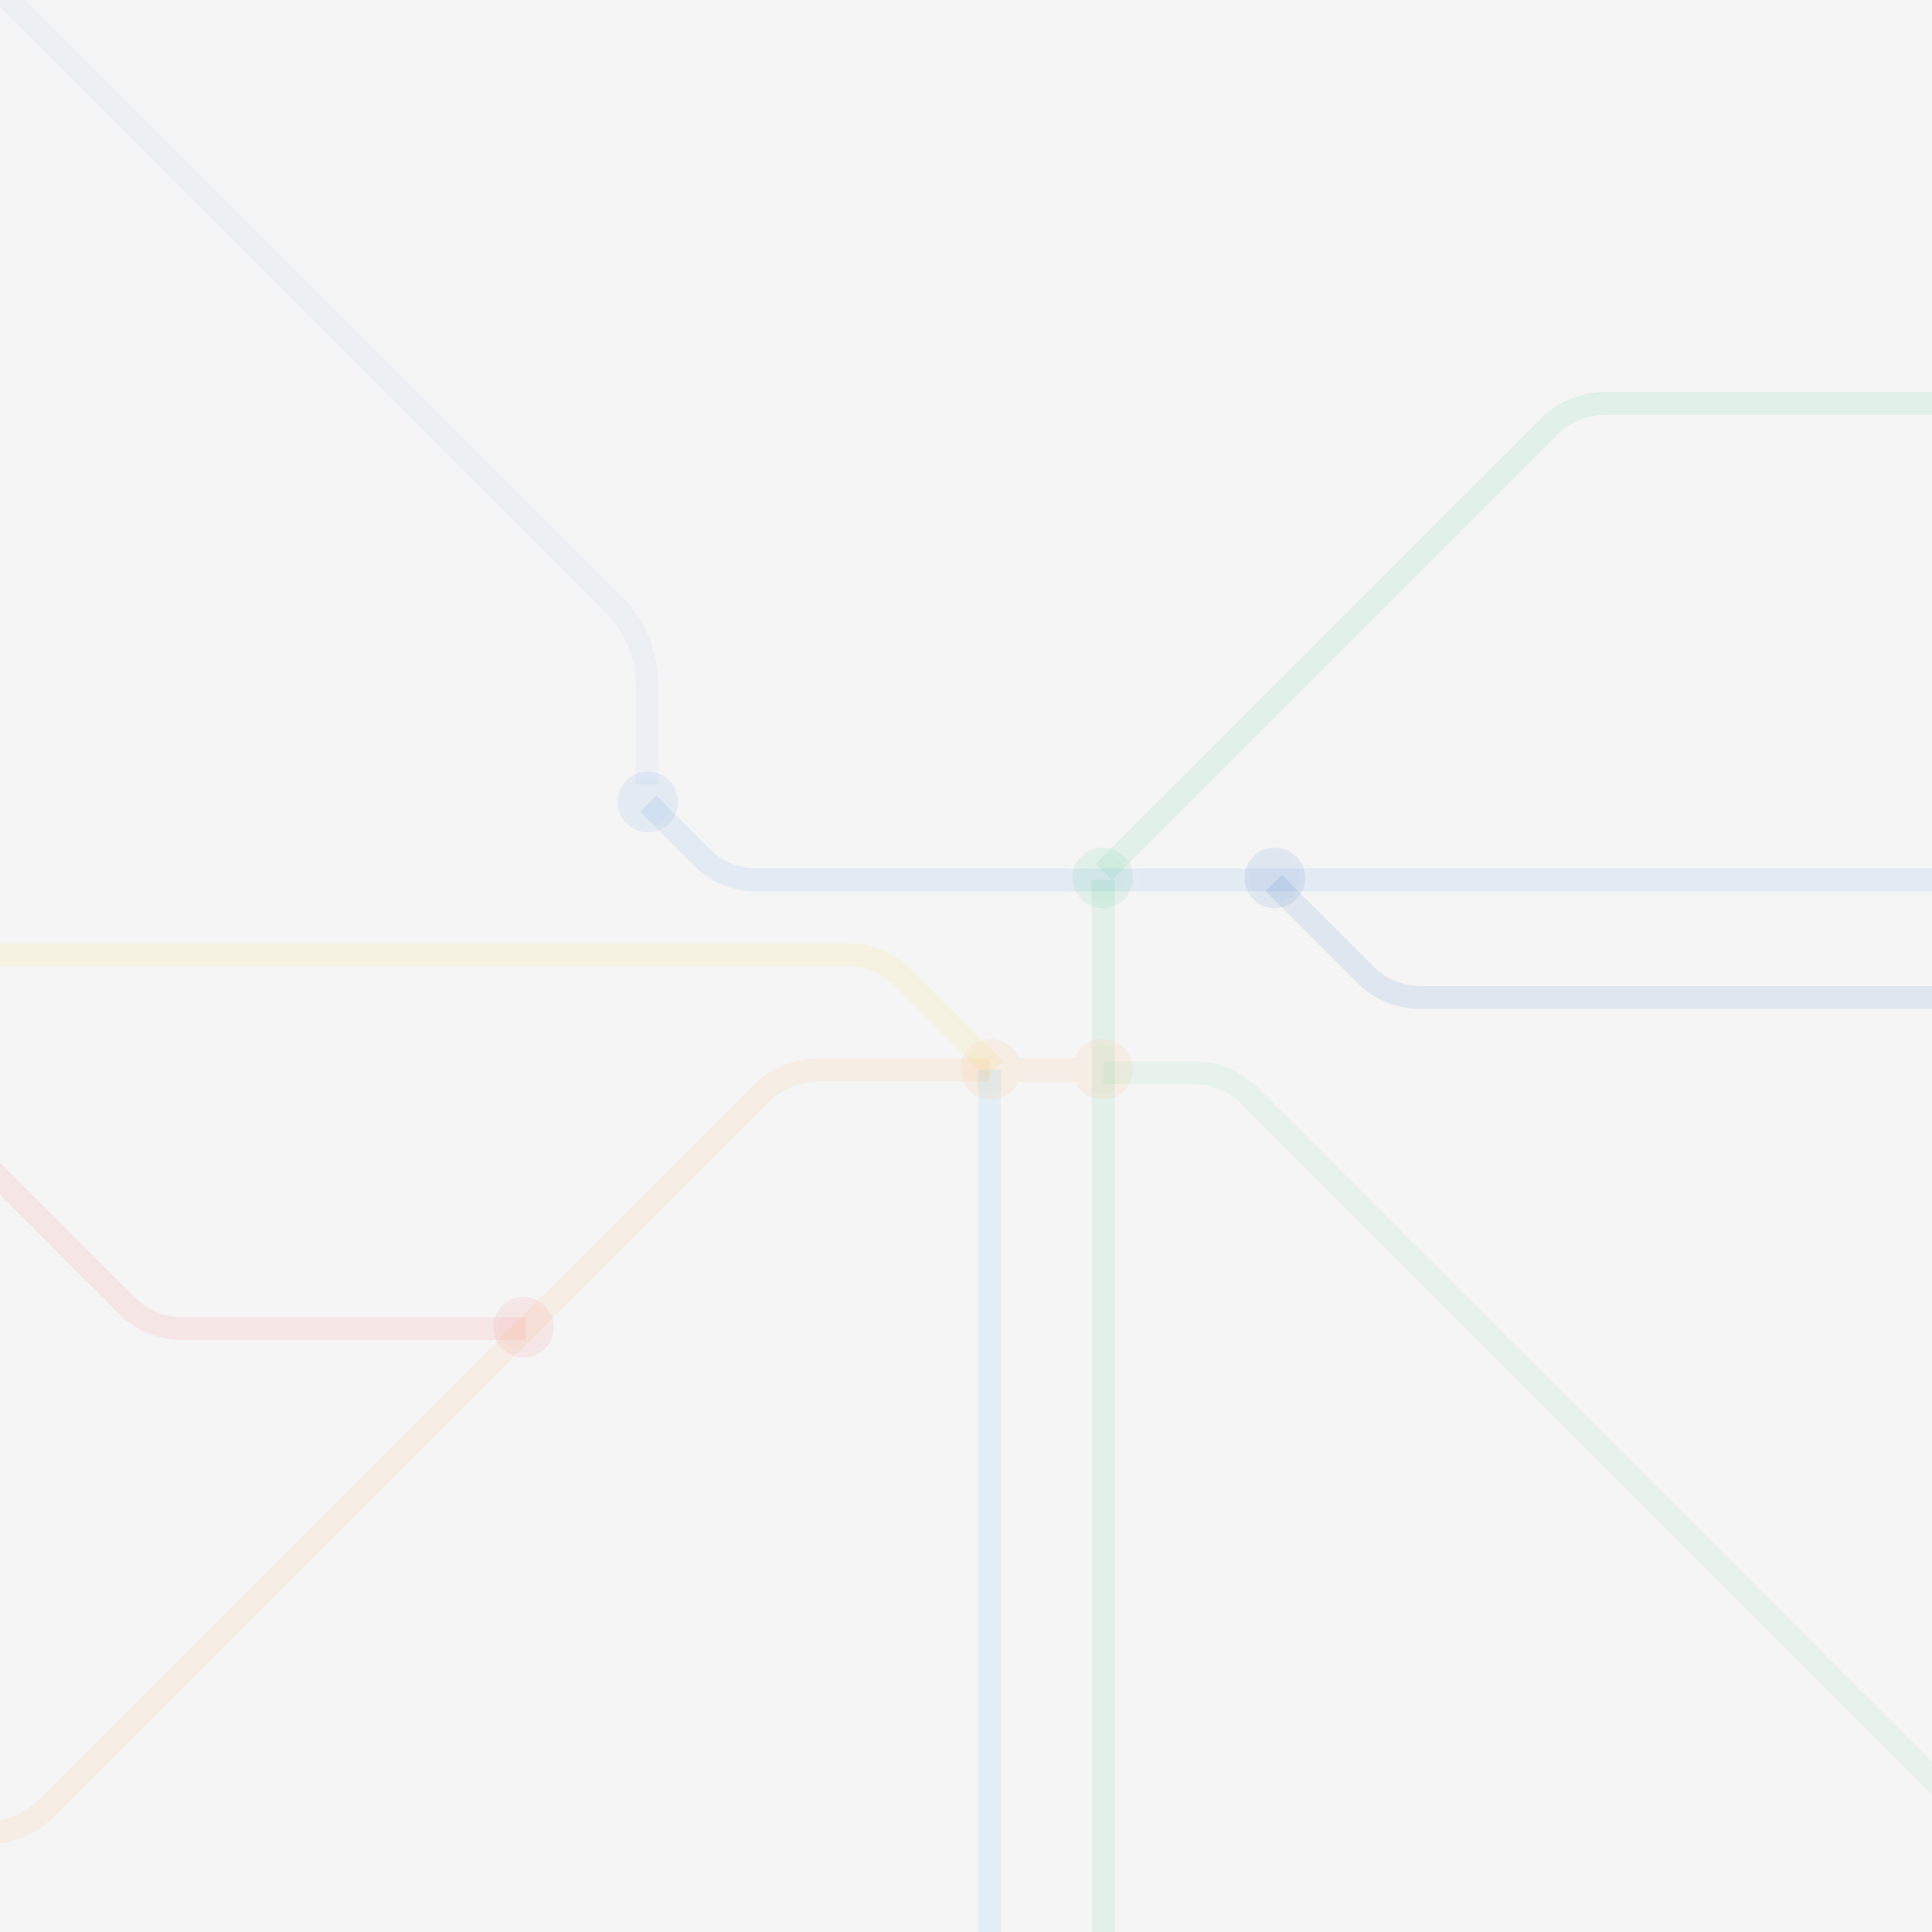
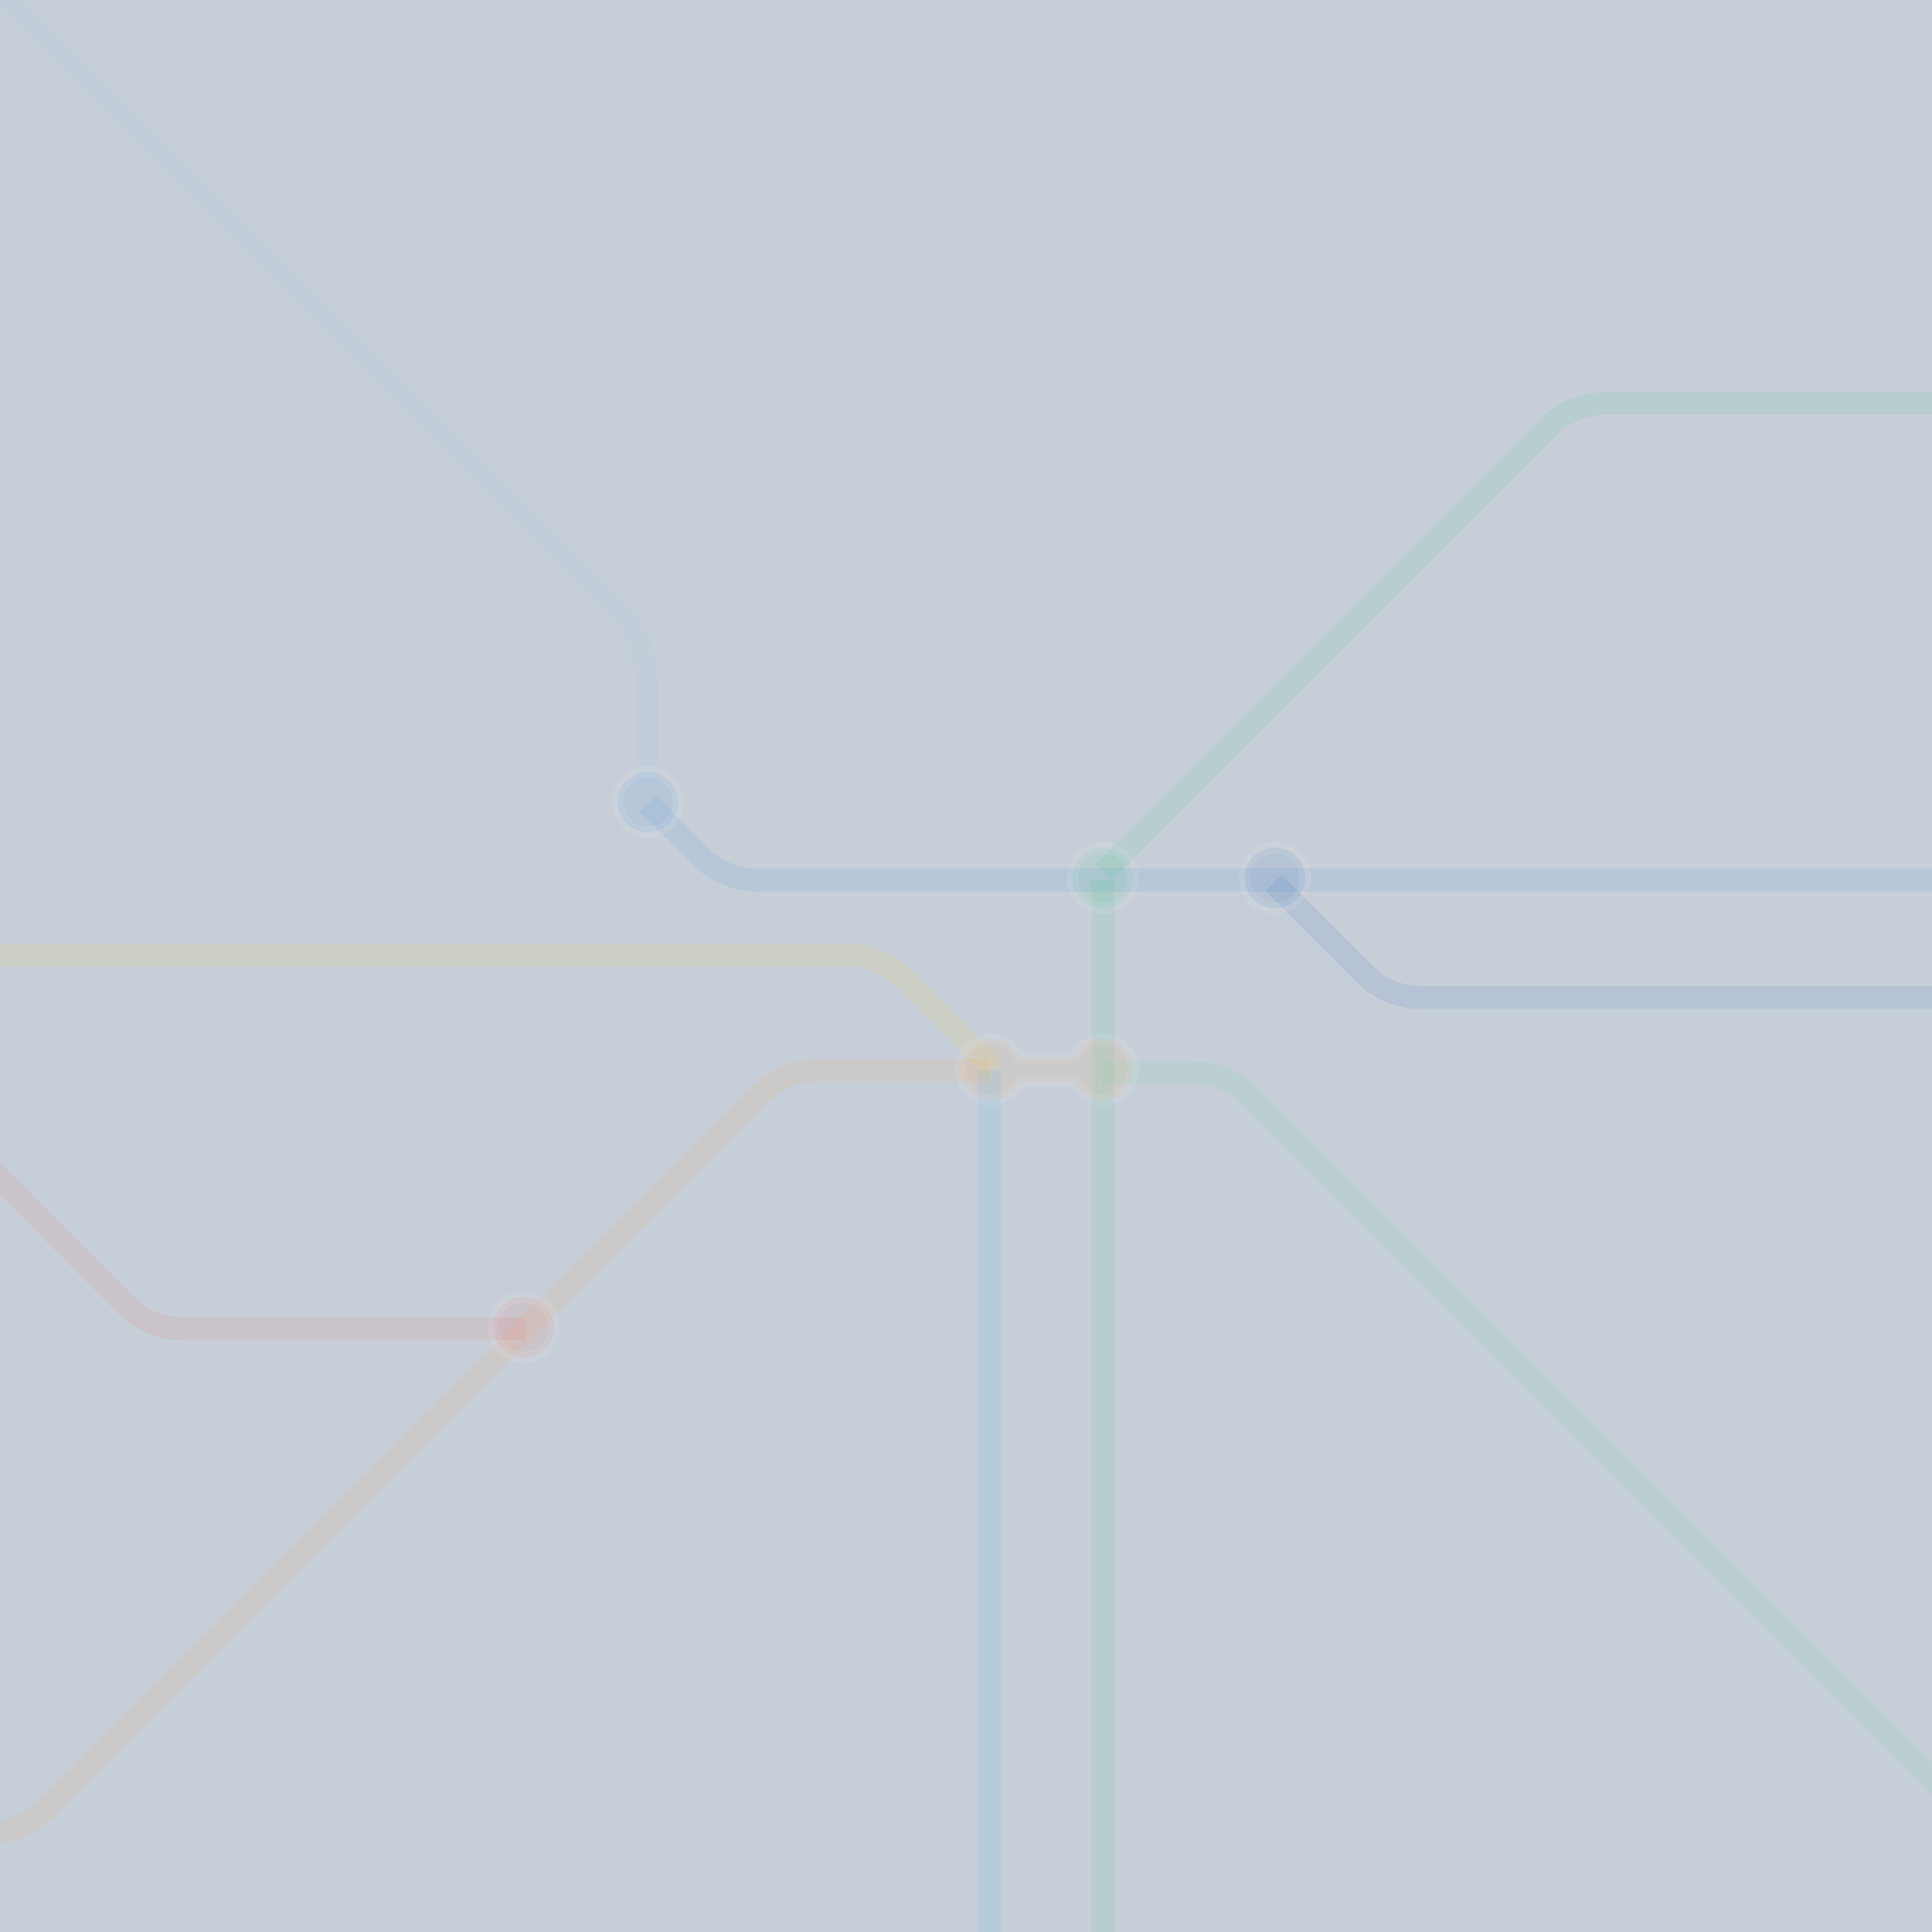
<svg xmlns="http://www.w3.org/2000/svg" version="1.1" width="4096.00" height="4096.00" viewBox="0 0 4096.0 4096.0">
  <rect x="0" y="0" width="4096.00" height="4096.00" fill="#ffffff" />
  <g id="document" transform="scale(1.0 1.0) translate(2048.0 2048.0)">
    <path d="M-657.096,-383.629 C-657.073,-493.804 -656.917,-657.827 -657.096,-767.965 C-657.113,-794.573 -666.968,-817.724 -686.655,-837.411 C-757.995,-908.877 -2129.11,-2154.63 -2129.11,-2154.63 L-2129.11,-2105.76 C-2129.11,-2105.76 -761.539,-855.597 -707.654,-801.753 C-700.382,-794.476 -696.752,-783.458 -696.775,-768.701 C-696.913,-659.351 -697.115,-495.542 -696.919,-385.036 L-678.589,-401.428 C-677.548,-402.347 -676.536,-402.329 -675.54,-401.369 L-657.096,-383.629 Z " fill="#99c1f1" fill-opacity="0.10" />
-     <path d="M-2295.23,2321.17 L2292.14,2321.17 L2292.14,-2266.2 L-2295.23,-2266.2 L-2295.23,2321.17 Z " fill="#f5f5f5" fill-opacity="1.00" />
+     <path d="M-2295.23,2321.17 L2292.14,2321.17 L2292.14,-2266.2 L-2295.23,-2266.2 L-2295.23,2321.17 Z " fill="#c6ced7" fill-opacity="1.00" />
    <path d="M-310.711,195.912 C-364.451,195.912 -416.014,217.271 -454.014,255.271 L-1967.66,1768.91 C-1996.54,1797.8 -2035.69,1814.02 -2076.54,1814.02 L-2292.59,1814.02 L-2292.59,1862.68 L-2076.54,1862.68 C-2022.8,1862.68 -1971.24,1841.33 -1933.24,1803.33 L-419.6,289.685 C-390.714,260.8 -351.562,244.582 -310.711,244.582 L49.682,244.582 L49.682,195.912 L-310.711,195.912 Z " fill="#ffa348" fill-opacity="0.10" />
    <path d="M-1661.64,793.255 C-1711.85,793.255 -1760.02,773.299 -1795.52,737.797 L-2314.42,218.902 L-2280,184.488 L-1761.11,703.382 C-1734.72,729.771 -1698.96,744.585 -1661.64,744.585 L-933.25,744.587 L-933.248,793.255 L-1661.64,793.255 Z " fill="#f66151" fill-opacity="0.10" />
    <g>
      <path d="M-938.099,830.024 C-902.556,830.024 -873.791,801.254 -873.791,765.715 C-873.791,730.175 -902.556,701.406 -938.099,701.406 C-973.637,701.406 -1002.41,730.175 -1002.41,765.715 C-1002.41,801.254 -973.637,830.024 -938.099,830.024 Z " fill="#f66151" fill-opacity="0.10" />
      <path d="M-938.1,689.239 C-980.204,689.239 -1014.58,723.609 -1014.58,765.715 C-1014.58,807.821 -980.204,842.191 -938.1,842.191 C-895.991,842.191 -861.623,807.82 -861.623,765.715 C-861.623,723.61 -895.991,689.239 -938.1,689.239 Z M-938.1,713.573 C-909.123,713.573 -885.958,736.741 -885.958,765.715 C-885.958,794.689 -909.123,817.857 -938.1,817.857 C-967.07,817.857 -990.241,794.687 -990.241,765.715 C-990.241,736.743 -967.07,713.573 -938.1,713.573 Z " fill="#f1f1f1" fill-opacity="0.10" />
    </g>
    <path d="M-730.934,-785.627 C-680.56,-735.253 -652.249,-666.905 -652.249,-595.665 L-652.249,-385.086 L-700.918,-385.086 L-700.918,-595.665 C-700.918,-654.016 -724.088,-709.952 -765.349,-751.213 L-2073.47,-2059.34 L-2039.06,-2093.75 L-730.934,-785.627 Z " fill="#99c1f1" fill-opacity="0.10" />
    <path d="M2292.14,-158.174 L2292.14,-206.843 L-443.977,-206.844 C-481.296,-206.844 -517.061,-221.658 -543.45,-248.047 L-656.77,-361.367 L-691.184,-326.953 L-577.864,-213.632 C-542.361,-178.13 -494.185,-158.174 -443.977,-158.174 L2292.14,-158.174 Z " fill="#3484e4" fill-opacity="0.10" />
    <g>
      <path d="M-674.476,-283.52 C-638.933,-283.52 -610.167,-312.29 -610.167,-347.83 C-610.167,-383.369 -638.933,-412.138 -674.476,-412.138 C-710.013,-412.138 -738.785,-383.369 -738.785,-347.83 C-738.785,-312.29 -710.013,-283.52 -674.476,-283.52 Z " fill="#3484e4" fill-opacity="0.10" />
      <path d="M-674.476,-424.305 C-716.58,-424.305 -750.952,-389.936 -750.952,-347.83 C-750.952,-305.724 -716.58,-271.353 -674.476,-271.353 C-632.367,-271.353 -597.999,-305.725 -597.999,-347.83 C-597.999,-389.934 -632.367,-424.305 -674.476,-424.305 Z M-674.476,-399.971 C-645.499,-399.971 -622.335,-376.803 -622.335,-347.83 C-622.335,-318.856 -645.499,-295.687 -674.476,-295.687 C-703.446,-295.687 -726.617,-318.857 -726.617,-347.83 C-726.617,-376.802 -703.446,-399.971 -674.476,-399.971 Z " fill="#f1f1f1" fill-opacity="0.10" />
    </g>
    <path d="M290.615,201.948 L290.615,250.618 L483.75,250.618 C521.069,250.618 556.834,265.432 583.223,291.821 L2116.06,1824.65 L2150.47,1790.24 L617.637,257.406 C582.134,221.904 533.958,201.948 483.75,201.948 L290.615,201.948 Z " fill="#5ed694" fill-opacity="0.10" />
    <path d="M266.608,-182.509 L266.608,2076.54 L315.276,2076.54 L315.276,-182.509 L266.608,-182.509 Z " fill="#2ec27e" fill-opacity="0.10" />
    <path d="M-2295.23,-47.89 L-2295.23,0.779 L-250.489,0.779 C-213.17,0.779 -177.405,15.594 -151.016,41.982 L43.419,236.418 L77.834,202.004 L-116.602,7.568 C-152.104,-27.934 -200.281,-47.89 -250.489,-47.89 L-2295.23,-47.89 Z " fill="#f6d32d" fill-opacity="0.10" />
    <path d="M25.348,220.247 L25.348,2076.54 L74.016,2076.54 L74.017,220.247 L25.348,220.247 Z " fill="#2db1f6" fill-opacity="0.10" />
    <g>
      <path d="M52.636,154.507 C17.098,154.507 -11.674,183.277 -11.674,218.816 C-11.674,254.355 17.098,283.126 52.636,283.126 C78.702,283.126 101.107,267.643 111.21,245.373 L231.245,245.373 C241.349,267.642 263.755,283.126 289.818,283.126 C325.361,283.126 354.126,254.355 354.126,218.816 C354.126,183.277 325.361,154.507 289.818,154.507 C262.822,154.507 239.746,171.117 230.205,194.676 L112.25,194.676 C102.711,171.116 79.636,154.507 52.636,154.507 Z " fill="#ffa348" fill-opacity="0.10" />
      <path d="M52.636,142.339 C10.532,142.339 -23.842,176.711 -23.842,218.817 C-23.842,260.923 10.532,295.294 52.636,295.294 C80.652,295.294 105.223,280.133 118.527,257.541 L223.929,257.541 C237.235,280.132 261.805,295.294 289.818,295.294 C331.927,295.294 366.293,260.921 366.293,218.817 C366.293,176.712 331.926,142.339 289.818,142.339 C260.818,142.339 235.51,158.583 222.566,182.509 L119.889,182.509 C106.946,158.583 81.639,142.339 52.636,142.339 Z M52.636,166.673 C74.646,166.673 93.248,180.166 100.972,199.243 C102.833,203.836 107.293,206.843 112.25,206.843 L230.205,206.843 C235.161,206.843 239.623,203.837 241.483,199.243 C249.209,180.166 267.813,166.673 289.818,166.673 C318.795,166.673 341.958,189.843 341.958,218.817 C341.958,247.79 318.795,270.96 289.818,270.959 C268.574,270.959 250.51,258.384 242.325,240.345 C240.352,235.998 236.019,233.206 231.246,233.206 L111.21,233.206 C106.436,233.206 102.102,235.998 100.13,240.346 C91.946,258.385 73.884,270.96 52.636,270.959 C23.666,270.959 0.493,247.789 0.493,218.817 C0.493,189.845 23.666,166.673 52.636,166.673 L52.636,166.673 Z " fill="#f1f1f1" fill-opacity="0.10" />
    </g>
    <path d="M2292.14,-1216.95 L2292.14,-1168.29 L1353.61,-1168.29 C1316.29,-1168.29 1280.53,-1153.47 1254.14,-1127.08 L309.391,-182.333 L274.976,-216.747 L1219.73,-1161.5 C1255.23,-1197 1303.4,-1216.95 1353.61,-1216.95 L2292.14,-1216.95 Z " fill="#2ec27e" fill-opacity="0.10" />
    <g>
      <path d="M289.817,-122.45 C325.36,-122.45 354.126,-151.219 354.126,-186.758 C354.126,-222.298 325.36,-251.068 289.817,-251.068 C254.28,-251.068 225.509,-222.298 225.509,-186.758 C225.509,-151.219 254.28,-122.45 289.817,-122.45 Z " fill="#2ec27e" fill-opacity="0.10" />
      <path d="M289.818,-263.235 C247.714,-263.235 213.341,-228.865 213.341,-186.758 C213.341,-144.652 247.714,-110.283 289.818,-110.283 C331.926,-110.283 366.293,-144.654 366.293,-186.758 C366.293,-228.863 331.926,-263.235 289.818,-263.235 Z M289.818,-238.901 C318.795,-238.901 341.959,-215.732 341.959,-186.758 C341.959,-157.785 318.795,-134.617 289.818,-134.617 C260.847,-134.617 237.676,-157.786 237.676,-186.758 C237.676,-215.731 260.847,-238.901 289.818,-238.901 Z " fill="#f1f1f1" fill-opacity="0.10" />
    </g>
    <path d="M963.375,91.1 C913.167,91.1 864.991,71.144 829.488,35.641 L635.053,-158.794 L669.467,-193.208 L863.902,1.227 C890.291,27.616 926.056,42.43 963.375,42.43 L2292.14,42.43 L2292.14,91.1 L963.375,91.1 Z " fill="#1a5fb4" fill-opacity="0.10" />
    <g>
      <path d="M654.835,-122.45 C690.378,-122.45 719.144,-151.219 719.144,-186.758 C719.144,-222.298 690.378,-251.068 654.835,-251.068 C619.298,-251.068 590.526,-222.298 590.526,-186.758 C590.526,-151.219 619.298,-122.45 654.835,-122.45 Z " fill="#1a5fb4" fill-opacity="0.10" />
      <path d="M654.835,-263.235 C612.731,-263.235 578.359,-228.865 578.359,-186.758 C578.359,-144.652 612.731,-110.283 654.835,-110.283 C696.944,-110.283 731.311,-144.654 731.311,-186.758 C731.311,-228.863 696.944,-263.235 654.835,-263.235 Z M654.835,-238.901 C683.813,-238.901 706.977,-215.732 706.977,-186.758 C706.977,-157.785 683.813,-134.617 654.835,-134.617 C625.865,-134.617 602.693,-157.786 602.693,-186.758 C602.693,-215.731 625.865,-238.901 654.835,-238.901 Z " fill="#f1f1f1" fill-opacity="0.10" />
    </g>
  </g>
</svg>
